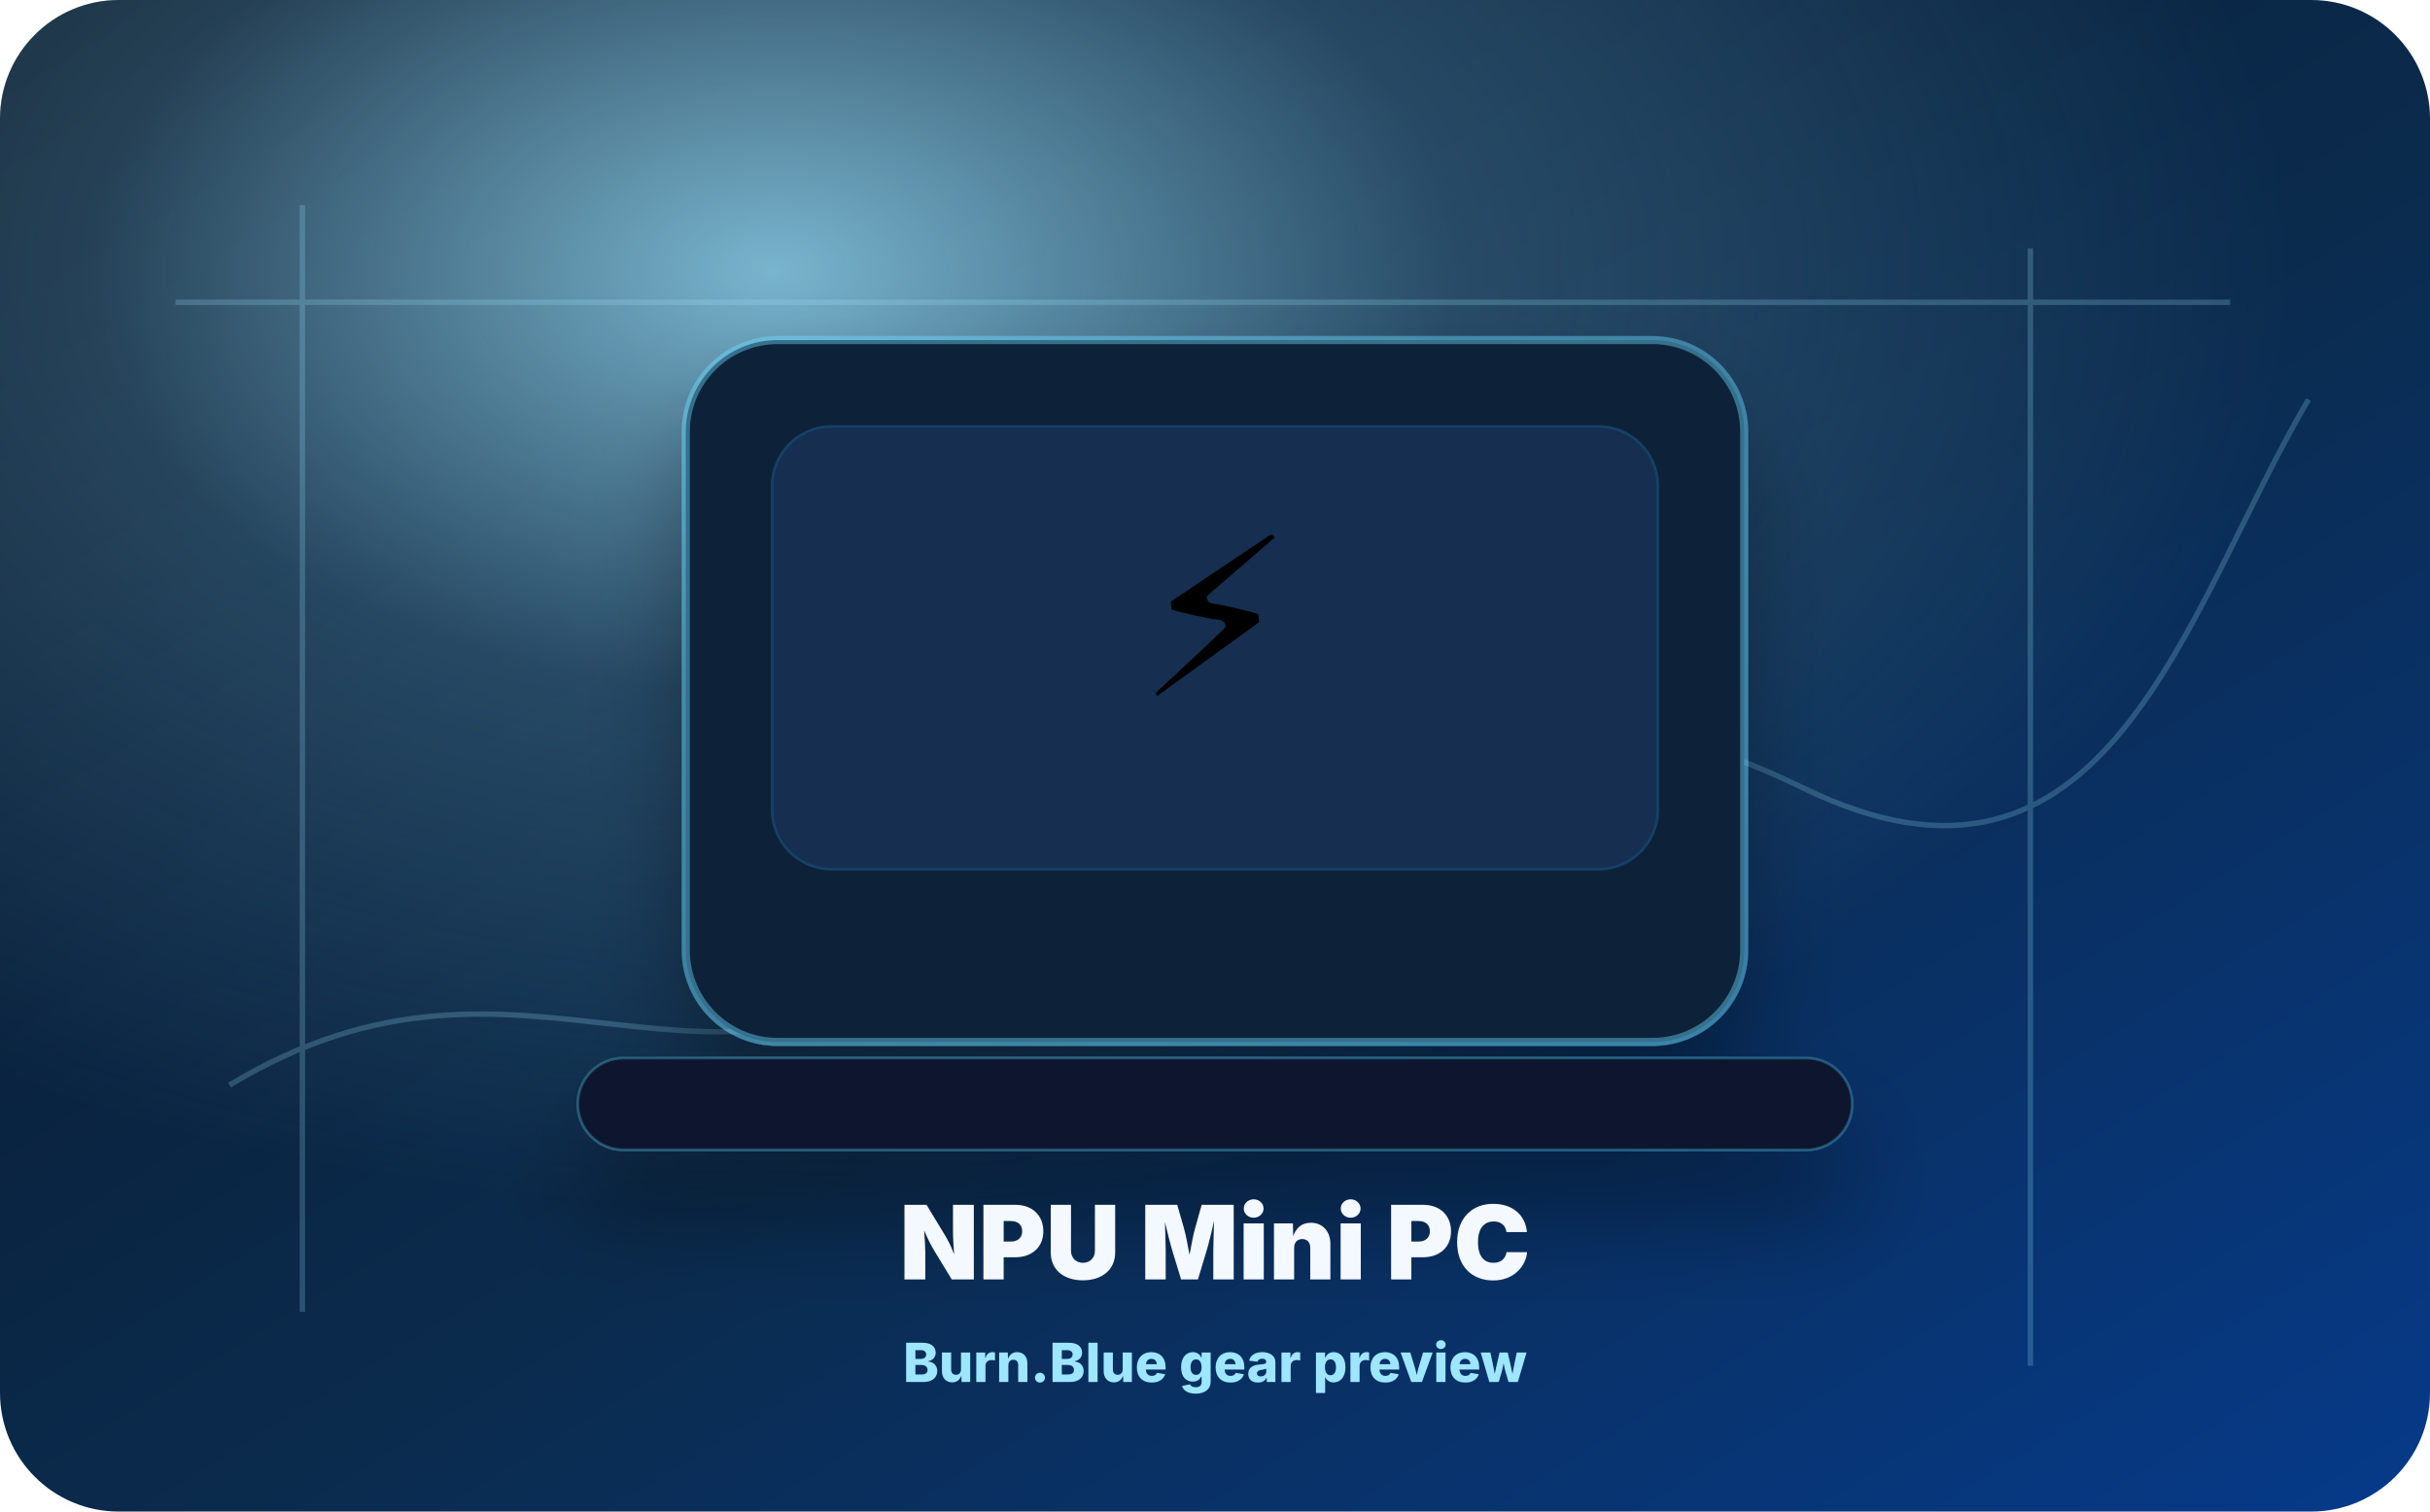
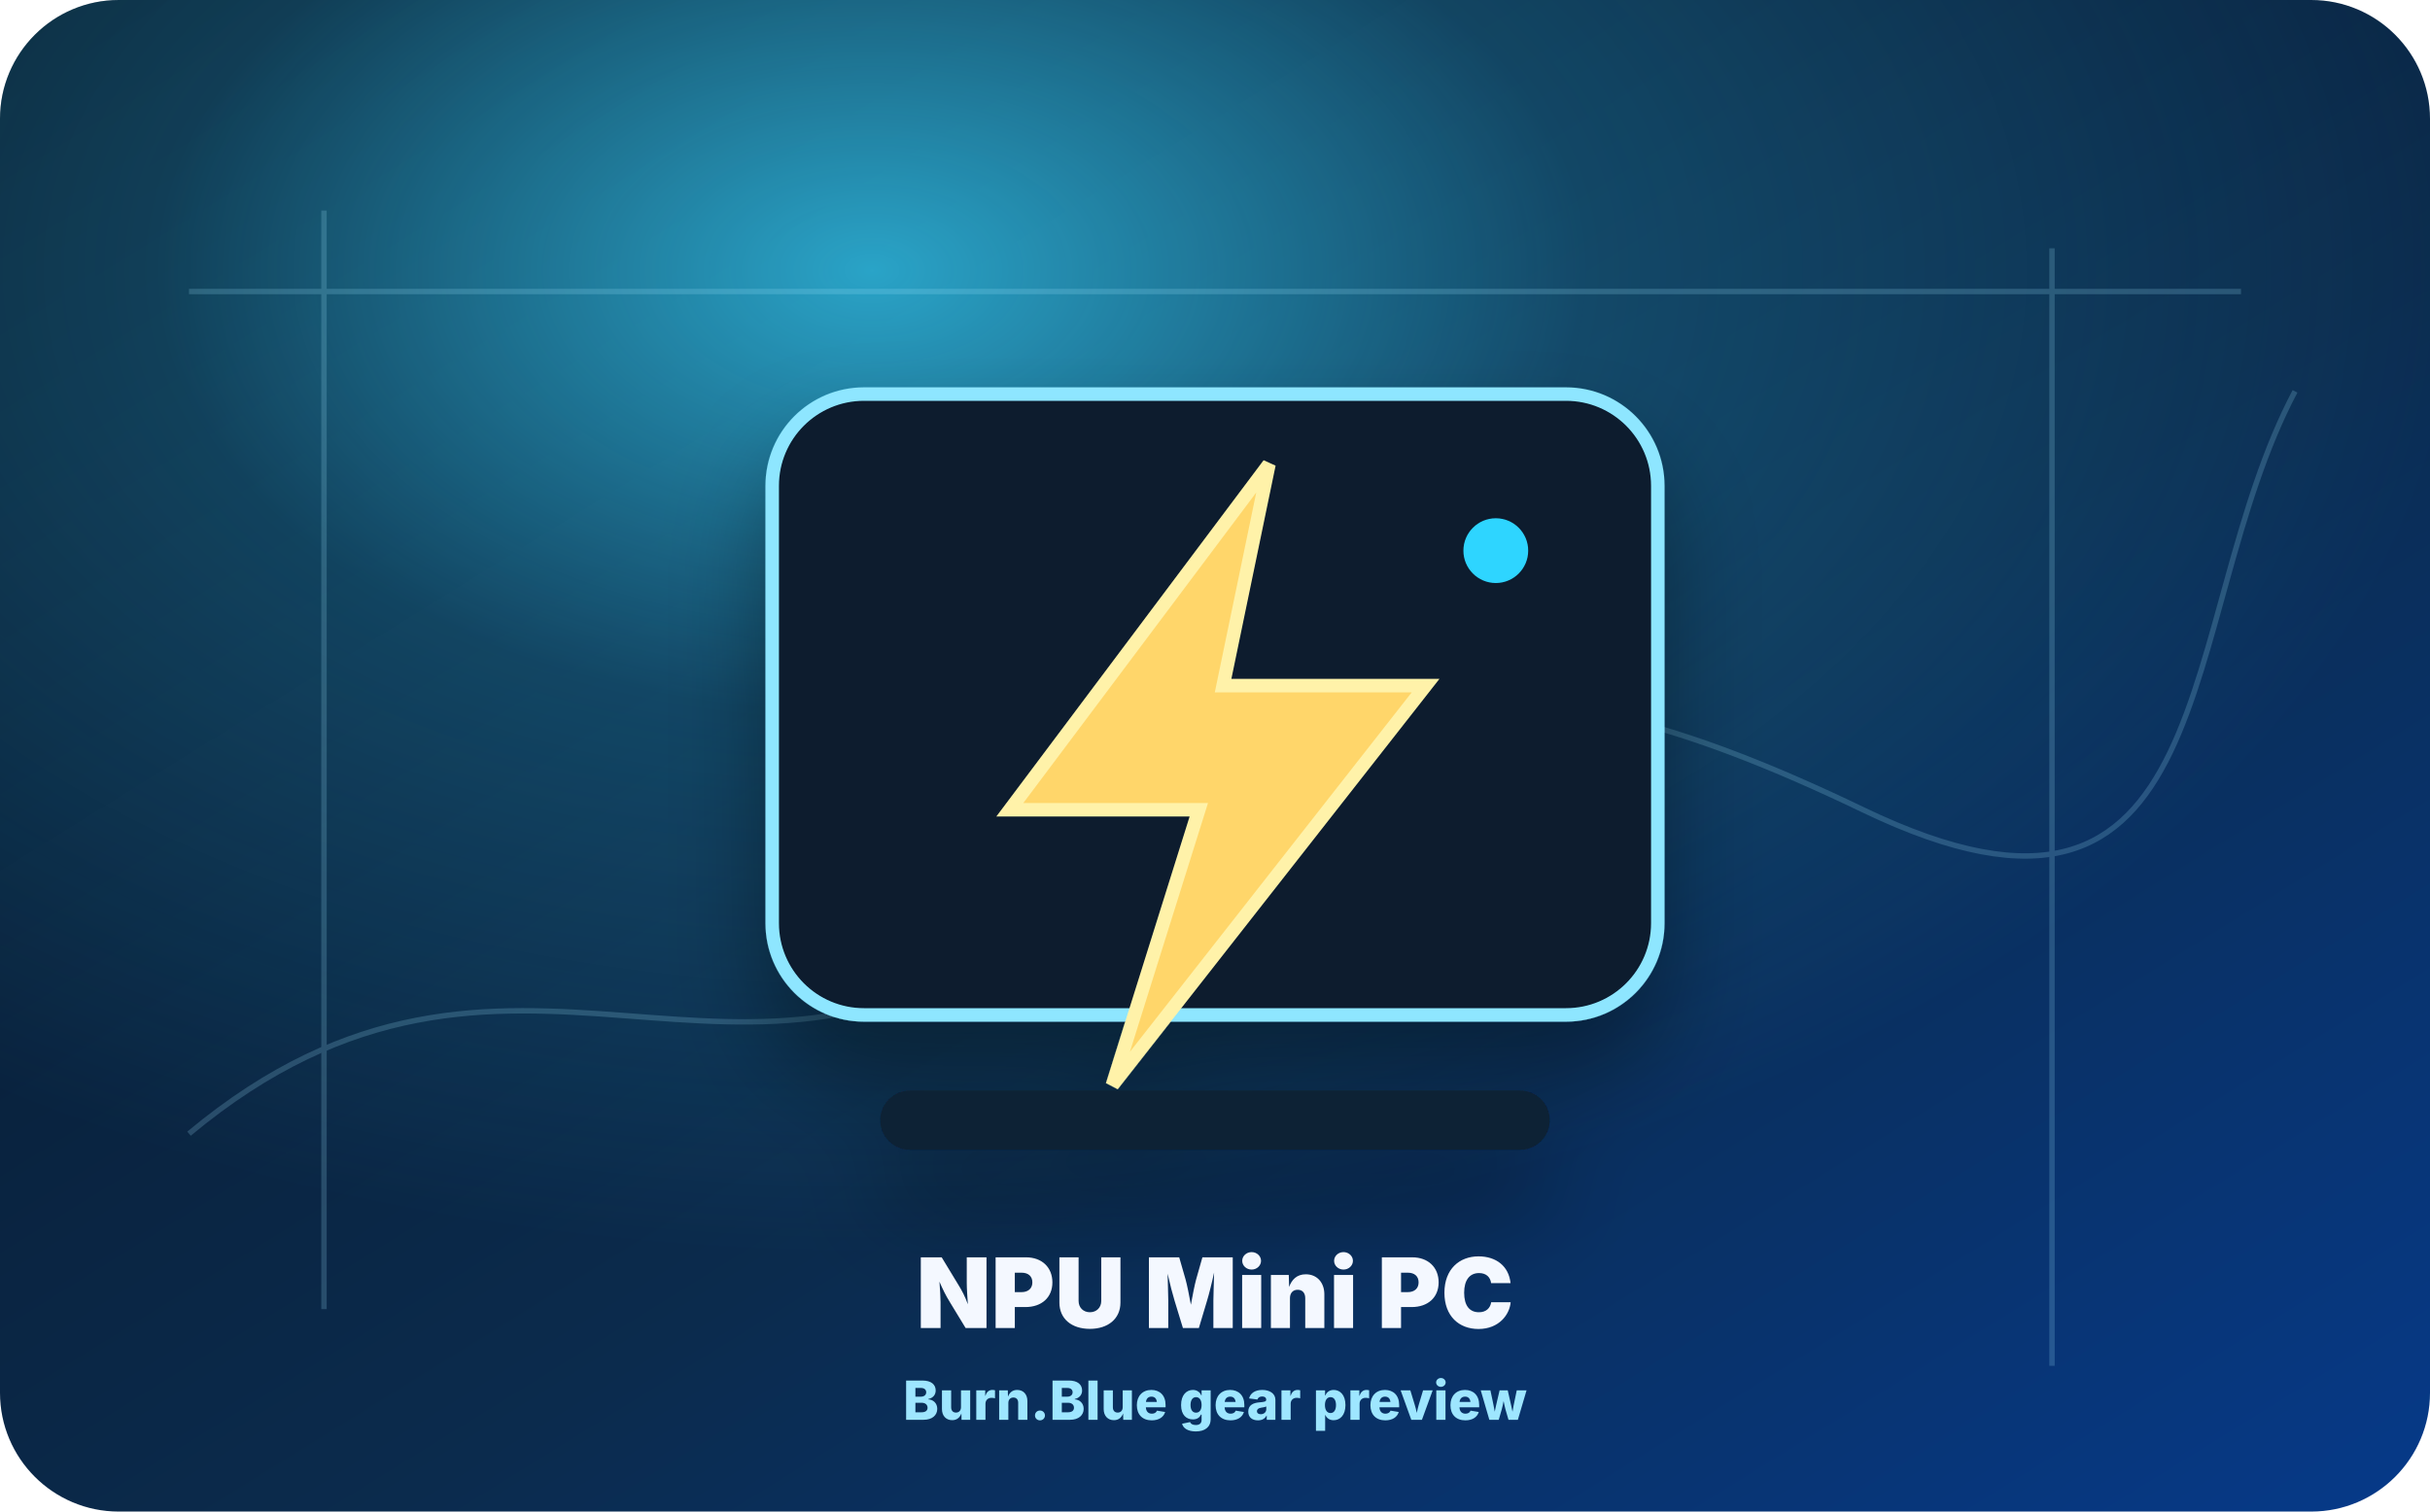
<svg xmlns="http://www.w3.org/2000/svg" width="900" height="560" viewBox="0 0 900 560" role="img" aria-label="NPU Mini PC">
  <defs>
    <linearGradient id="bg" x1="0" y1="0" x2="1" y2="1">
      <stop offset="0" stop-color="#061426" />
-       <stop offset="0.55" stop-color="#0b2b4d" />
+       <stop offset=".58" stop-color="#0b2b4d" />
      <stop offset="1" stop-color="#063a8a" />
    </linearGradient>
-     <radialGradient id="glow" cx="32%" cy="18%" r="62%">
-       <stop offset="0" stop-color="#9ee6ff" stop-opacity="0.75" />
-       <stop offset="0.45" stop-color="#9ee6ff" stop-opacity="0.2" />
-       <stop offset="1" stop-color="#9ee6ff" stop-opacity="0" />
+     <radialGradient id="glow" cx="36%" cy="18%" r="65%">
+       <stop offset="0" stop-color="#37d7ff" stop-opacity=".72" />
+       <stop offset=".45" stop-color="#37d7ff" stop-opacity=".2" />
+       <stop offset="1" stop-color="#37d7ff" stop-opacity="0" />
    </radialGradient>
-     <filter id="shadow" x="-20%" y="-20%" width="140%" height="140%">
-       <feDropShadow dx="0" dy="24" stdDeviation="18" flood-color="#000" flood-opacity="0.35" />
+     <filter id="shadow" x="-25%" y="-25%" width="150%" height="150%">
+       <feDropShadow dx="0" dy="22" stdDeviation="18" flood-color="#000" flood-opacity=".38" />
    </filter>
  </defs>
  <rect width="900" height="560" rx="44" fill="url(#bg)" />
  <rect width="900" height="560" rx="44" fill="url(#glow)" />
-   <g opacity="0.22" stroke="#9ee6ff" stroke-width="2" fill="none">
-     <path d="M85 402 C196 335 262 427 362 348 S555 237 668 292 809 226 855 148" />
-     <path d="M65 112 H826" />
-     <path d="M112 76 V486" />
-     <path d="M752 92 V506" />
+   <g opacity=".2" stroke="#9ee6ff" stroke-width="2" fill="none">
+     <path d="M70 420 C190 320 275 430 385 340 S555 235 690 300 805 230 850 145" />
+     <path d="M70 108H830" />
+     <path d="M120 78V485" />
+     <path d="M760 92V506" />
  </g>
  <g filter="url(#shadow)">
-     <rect x="254" y="126" width="392" height="260" rx="34" fill="#0e2138" stroke="#6bdcff" stroke-opacity="0.42" stroke-width="3" />
-     <rect x="286" y="158" width="328" height="164" rx="22" fill="#132f4f" stroke="#173f68" />
-     <text x="450" y="258" text-anchor="middle" font-family="Inter, Arial, sans-serif" font-size="82">⚡</text>
-     <rect x="214" y="392" width="472" height="34" rx="17" fill="#09192d" stroke="#6bdcff" stroke-opacity="0.28" />
+     <rect x="286" y="146" width="328" height="230" rx="34" fill="#0a1a2f" stroke="#8ee6ff" stroke-width="5" />
+     <path d="M470 172l-96 128h70l-32 102 116-148h-75z" fill="#ffd66b" stroke="#fff2a9" stroke-width="5" />
+     <circle cx="554" cy="204" r="12" fill="#2dd5ff" />
+     <rect x="326" y="404" width="248" height="22" rx="11" fill="#092036" />
  </g>
-   <text x="450" y="474" text-anchor="middle" font-family="Inter, Arial, sans-serif" font-size="38" font-weight="900" fill="#f4f8ff">NPU Mini PC</text>
-   <text x="450" y="512" text-anchor="middle" font-family="Inter, Arial, sans-serif" font-size="20" font-weight="800" fill="#9ee6ff">Burn.Blue gear preview</text>
+   <text x="450" y="492" text-anchor="middle" font-family="Inter,Arial,sans-serif" font-size="36" font-weight="900" fill="#f4f8ff">NPU Mini PC</text>
+   <text x="450" y="526" text-anchor="middle" font-family="Inter,Arial,sans-serif" font-size="20" font-weight="800" fill="#9ee6ff">Burn.Blue gear preview</text>
</svg>
